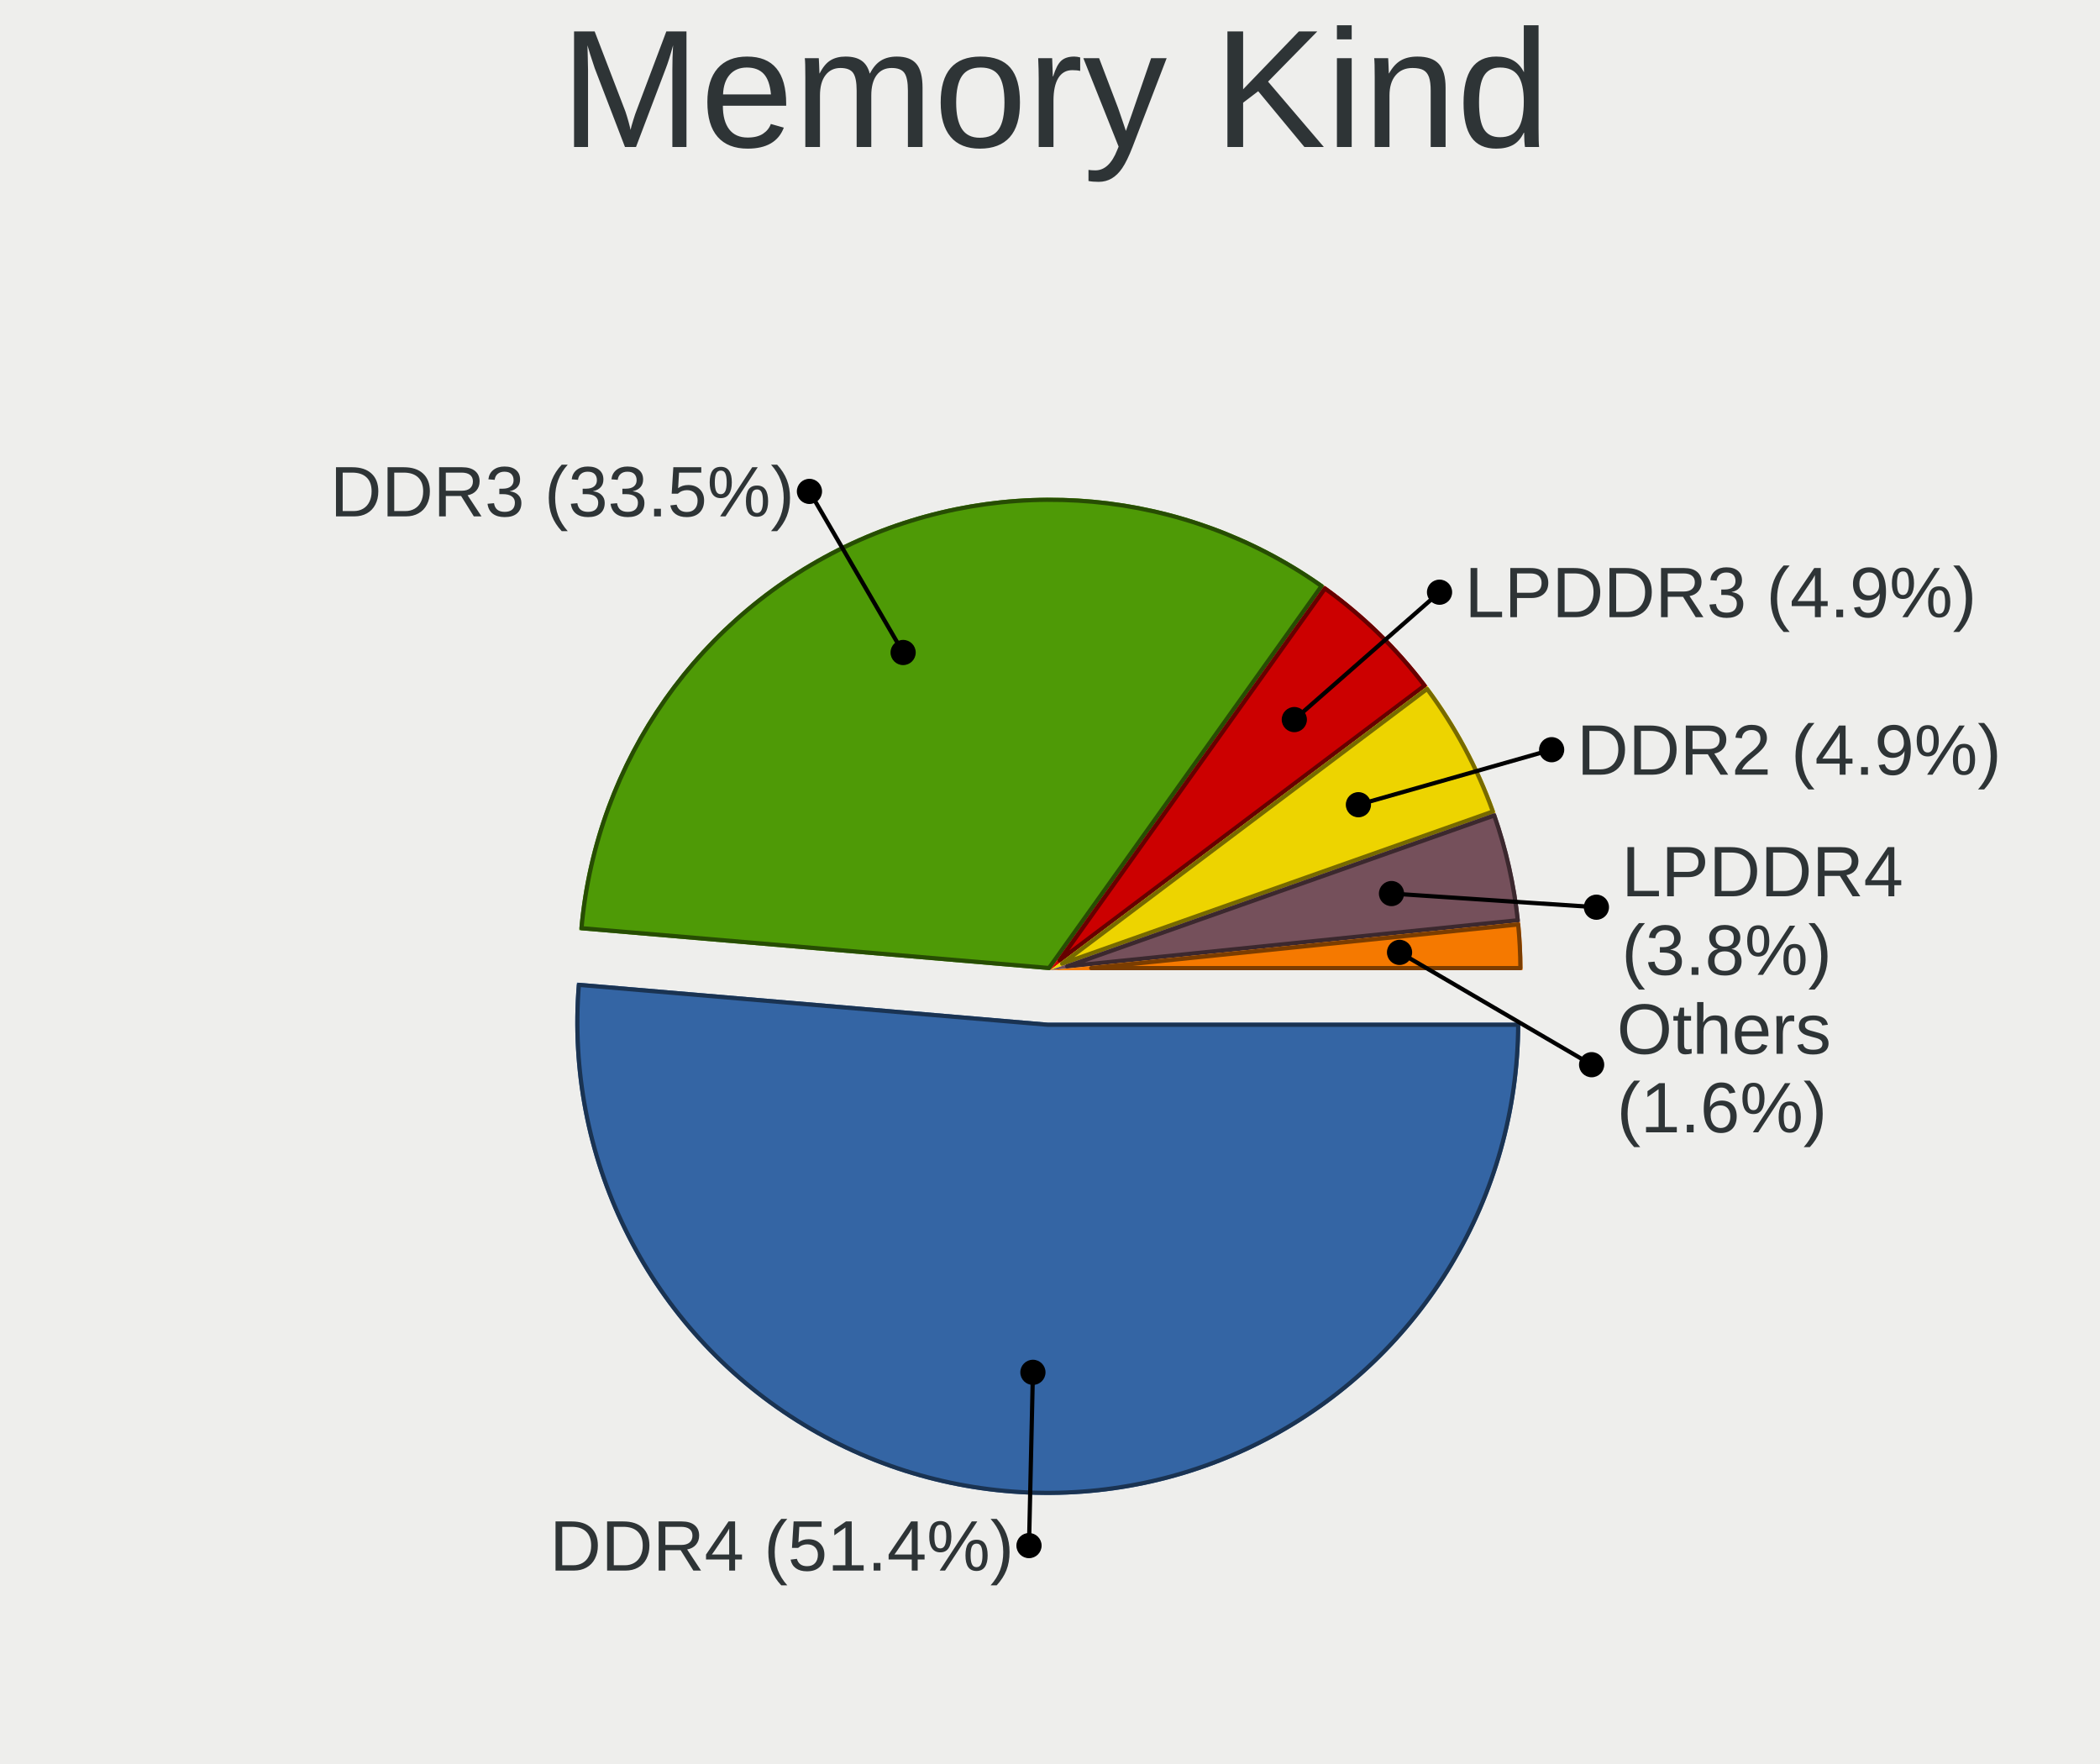
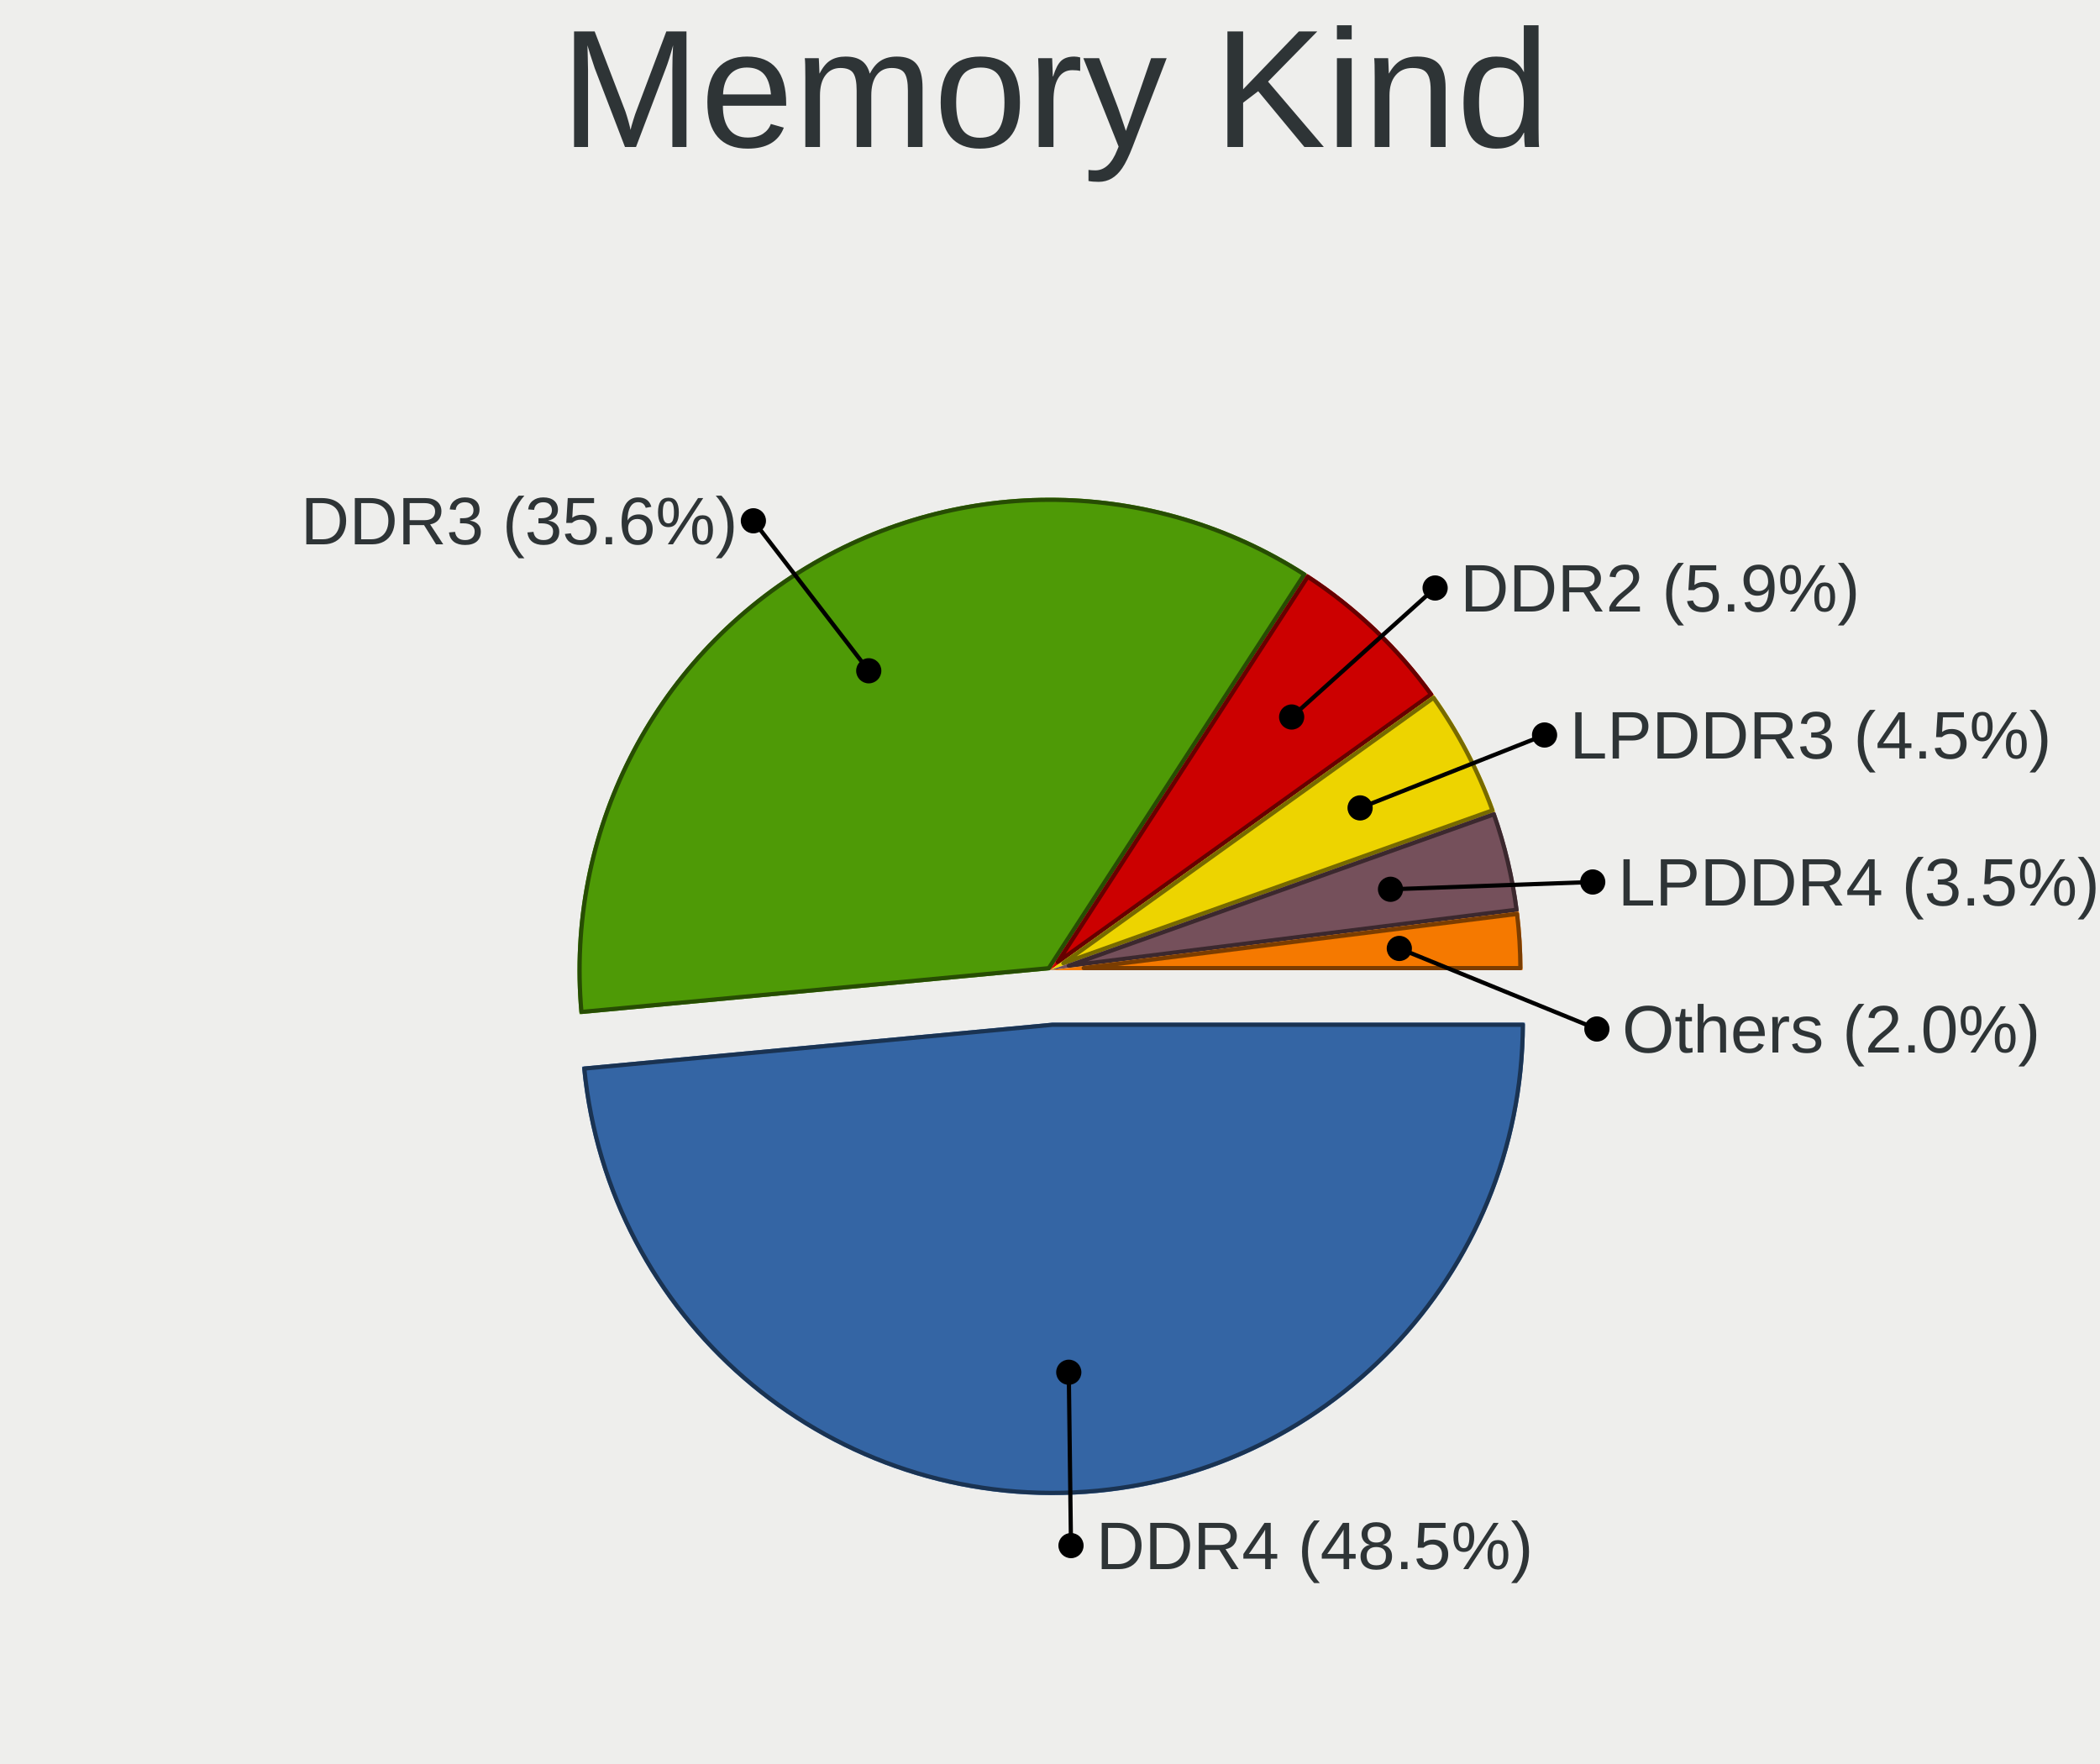
<svg xmlns="http://www.w3.org/2000/svg" width="500" height="420" version="1.0" id="ezcGraph">
  <defs />
  <g id="ezcGraphChart" color-rendering="optimizeQuality" shape-rendering="geometricPrecision" text-rendering="optimizeLegibility">
    <path d=" M 0,420 L 0,0 L 500,0 L 500,420 L 0,420 z " style="fill: #eeeeec; fill-opacity: 1.00; stroke: none;" id="ezcGraphPolygon_1" />
    <path d=" M 0,42 L 0,0 L 500,0 L 500,42 L 0,42 z " style="fill: #000000; fill-opacity: 0.00; stroke: none;" id="ezcGraphPolygon_2" />
-     <path d="M 249.47,243.49 L 361.97,243.49 A 112.50,112.50 0 1,1 137.37,233.95 z" style="fill: #3465a4; fill-opacity: 1.00; stroke: none; cursor: pointer;" id="ezcGraphCircleSector_4" />
-     <path d="M 249.45,243.99 L 361.47,243.99 A 112.00,112.00 0 1,1 137.83,234.49 z" style="fill: none; stroke: #1a3352; stroke-width: 1; stroke-opacity: 1.00; stroke-linecap: round; stroke-linejoin: round;" id="ezcGraphCircleSector_5" />
-     <path d="M 250.00,231.00 L 137.91,221.46 A 112.50,112.50 0 0,1 315.35,139.43 z" style="fill: #4e9a06; fill-opacity: 1.00; stroke: none; cursor: pointer;" id="ezcGraphCircleSector_6" />
-     <path d="M 249.76,230.48 L 138.45,221.00 A 112.00,112.00 0 0,1 314.65,139.54 z" style="fill: none; stroke: #274d03; stroke-width: 1; stroke-opacity: 1.00; stroke-linecap: round; stroke-linejoin: round;" id="ezcGraphCircleSector_7" />
-     <path d="M 250.00,231.00 L 315.35,139.43 A 112.50,112.50 0 0,1 339.88,163.34 z" style="fill: #cc0000; fill-opacity: 1.00; stroke: none; cursor: pointer;" id="ezcGraphCircleSector_8" />
-     <path d="M 252.29,228.65 L 315.47,140.12 A 112.00,112.00 0 0,1 339.18,163.24 z" style="fill: none; stroke: #660000; stroke-width: 1; stroke-opacity: 1.00; stroke-linecap: round; stroke-linejoin: round;" id="ezcGraphCircleSector_9" />
-     <path d="M 250.00,231.00 L 339.88,163.34 A 112.50,112.50 0 0,1 356.07,193.52 z" style="fill: #edd400; fill-opacity: 1.00; stroke: none; cursor: pointer;" id="ezcGraphCircleSector_10" />
-     <path d="M 252.89,229.45 L 339.78,164.04 A 112.00,112.00 0 0,1 355.44,193.22 z" style="fill: none; stroke: #776a00; stroke-width: 1; stroke-opacity: 1.00; stroke-linecap: round; stroke-linejoin: round;" id="ezcGraphCircleSector_11" />
-     <path d="M 250.00,231.00 L 356.07,193.52 A 112.50,112.50 0 0,1 361.92,219.56 z" style="fill: #75505b; fill-opacity: 1.00; stroke: none; cursor: pointer;" id="ezcGraphCircleSector_12" />
-     <path d="M 254.11,230.08 L 355.77,194.16 A 112.00,112.00 0 0,1 361.37,219.11 z" style="fill: none; stroke: #3b282e; stroke-width: 1; stroke-opacity: 1.00; stroke-linecap: round; stroke-linejoin: round;" id="ezcGraphCircleSector_13" />
-     <path d="M 250.00,231.00 L 361.92,219.56 A 112.50,112.50 0 0,1 362.50,231.00 z" style="fill: #f57900; fill-opacity: 1.00; stroke: none;" id="ezcGraphCircleSector_14" />
-     <path d="M 259.81,230.50 L 361.47,220.11 A 112.00,112.00 0 0,1 362.00,230.50 z" style="fill: none; stroke: #7b3d00; stroke-width: 1; stroke-opacity: 1.00; stroke-linecap: round; stroke-linejoin: round;" id="ezcGraphCircleSector_15" />
-     <path d=" M 215.031,155.358 L 192.726,117" style="fill: none; stroke: #000000; stroke-width: 1; stroke-opacity: 1.00; stroke-linecap: round; stroke-linejoin: round;" id="ezcGraphLine_16" />
-     <ellipse cx="215.031" cy="155.358" rx="3" ry="3" style="fill: #000000; fill-opacity: 1.00; stroke: none;" id="ezcGraphCircle_17" />
-     <ellipse cx="192.726" cy="117" rx="3" ry="3" style="fill: #000000; fill-opacity: 1.00; stroke: none;" id="ezcGraphCircle_18" />
-     <path d=" M 245.933,326.747 L 245,368" style="fill: none; stroke: #000000; stroke-width: 1; stroke-opacity: 1.00; stroke-linecap: round; stroke-linejoin: round;" id="ezcGraphLine_20" />
-     <ellipse cx="245.933" cy="326.747" rx="3" ry="3" style="fill: #000000; fill-opacity: 1.00; stroke: none;" id="ezcGraphCircle_21" />
-     <ellipse cx="245" cy="368" rx="3" ry="3" style="fill: #000000; fill-opacity: 1.00; stroke: none;" id="ezcGraphCircle_22" />
-     <path d=" M 308.17,171.329 L 342.747,141" style="fill: none; stroke: #000000; stroke-width: 1; stroke-opacity: 1.00; stroke-linecap: round; stroke-linejoin: round;" id="ezcGraphLine_24" />
-     <ellipse cx="308.17" cy="171.329" rx="3" ry="3" style="fill: #000000; fill-opacity: 1.00; stroke: none;" id="ezcGraphCircle_25" />
-     <ellipse cx="342.747" cy="141" rx="3" ry="3" style="fill: #000000; fill-opacity: 1.00; stroke: none;" id="ezcGraphCircle_26" />
-     <path d=" M 323.431,191.6 L 369.44,178.5" style="fill: none; stroke: #000000; stroke-width: 1; stroke-opacity: 1.00; stroke-linecap: round; stroke-linejoin: round;" id="ezcGraphLine_28" />
-     <ellipse cx="323.431" cy="191.6" rx="3" ry="3" style="fill: #000000; fill-opacity: 1.00; stroke: none;" id="ezcGraphCircle_29" />
-     <ellipse cx="369.44" cy="178.5" rx="3" ry="3" style="fill: #000000; fill-opacity: 1.00; stroke: none;" id="ezcGraphCircle_30" />
-     <path d=" M 331.311,212.752 L 380.097,216" style="fill: none; stroke: #000000; stroke-width: 1; stroke-opacity: 1.00; stroke-linecap: round; stroke-linejoin: round;" id="ezcGraphLine_32" />
-     <ellipse cx="331.311" cy="212.752" rx="3" ry="3" style="fill: #000000; fill-opacity: 1.00; stroke: none;" id="ezcGraphCircle_33" />
-     <ellipse cx="380.097" cy="216" rx="3" ry="3" style="fill: #000000; fill-opacity: 1.00; stroke: none;" id="ezcGraphCircle_34" />
-     <path d=" M 333.225,226.756 L 378.958,253.5" style="fill: none; stroke: #000000; stroke-width: 1; stroke-opacity: 1.00; stroke-linecap: round; stroke-linejoin: round;" id="ezcGraphLine_36" />
-     <ellipse cx="333.225" cy="226.756" rx="3" ry="3" style="fill: #000000; fill-opacity: 1.00; stroke: none;" id="ezcGraphCircle_37" />
-     <ellipse cx="378.958" cy="253.5" rx="3" ry="3" style="fill: #000000; fill-opacity: 1.00; stroke: none;" id="ezcGraphCircle_38" />
+     <path d="M 250.58,243.49 L 363.08,243.49 A 112.50,112.50 0 0,1 138.57,253.97 z" style="fill: #3465a4; fill-opacity: 1.00; stroke: none; cursor: pointer;" id="ezcGraphCircleSector_4" />
+     <path d="M 250.61,243.99 L 362.58,243.99 A 112.00,112.00 0 0,1 139.12,254.42 z" style="fill: none; stroke: #1a3352; stroke-width: 1; stroke-opacity: 1.00; stroke-linecap: round; stroke-linejoin: round;" id="ezcGraphCircleSector_5" />
+     <path d="M 250.00,231.00 L 137.99,241.48 A 112.50,112.50 0 0,1 311.22,136.62 z" style="fill: #4e9a06; fill-opacity: 1.00; stroke: none; cursor: pointer;" id="ezcGraphCircleSector_6" />
+     <path d="M 249.71,230.52 L 138.44,240.94 A 112.00,112.00 0 0,1 310.53,136.77 z" style="fill: none; stroke: #274d03; stroke-width: 1; stroke-opacity: 1.00; stroke-linecap: round; stroke-linejoin: round;" id="ezcGraphCircleSector_7" />
+     <path d="M 250.00,231.00 L 311.22,136.62 A 112.50,112.50 0 0,1 341.42,165.44 z" style="fill: #cc0000; fill-opacity: 1.00; stroke: none; cursor: pointer;" id="ezcGraphCircleSector_8" />
+     <path d="M 251.86,229.05 L 311.37,137.31 A 112.00,112.00 0 0,1 340.73,165.33 z" style="fill: none; stroke: #660000; stroke-width: 1; stroke-opacity: 1.00; stroke-linecap: round; stroke-linejoin: round;" id="ezcGraphCircleSector_9" />
+     <path d="M 250.00,231.00 L 341.42,165.44 A 112.50,112.50 0 0,1 355.98,193.25 z" style="fill: #edd400; fill-opacity: 1.00; stroke: none; cursor: pointer;" id="ezcGraphCircleSector_10" />
+     <path d="M 253.18,229.34 L 341.31,166.14 A 112.00,112.00 0 0,1 355.34,192.95 z" style="fill: none; stroke: #776a00; stroke-width: 1; stroke-opacity: 1.00; stroke-linecap: round; stroke-linejoin: round;" id="ezcGraphCircleSector_11" />
+     <path d="M 250.00,231.00 L 355.98,193.25 A 112.50,112.50 0 0,1 361.63,217.04 z" style="fill: #75505b; fill-opacity: 1.00; stroke: none; cursor: pointer;" id="ezcGraphCircleSector_12" />
+     <path d="M 254.48,229.94 L 355.68,193.89 A 112.00,112.00 0 0,1 361.07,216.60 z" style="fill: none; stroke: #3b282e; stroke-width: 1; stroke-opacity: 1.00; stroke-linecap: round; stroke-linejoin: round;" id="ezcGraphCircleSector_13" />
+     <path d="M 250.00,231.00 L 361.63,217.04 A 112.50,112.50 0 0,1 362.50,231.00 z" style="fill: #f57900; fill-opacity: 1.00; stroke: none;" id="ezcGraphCircleSector_14" />
+     <path d="M 258.03,230.50 L 361.20,217.60 A 112.00,112.00 0 0,1 362.00,230.50 z" style="fill: none; stroke: #7b3d00; stroke-width: 1; stroke-opacity: 1.00; stroke-linecap: round; stroke-linejoin: round;" id="ezcGraphCircleSector_15" />
+     <path d=" M 206.846,159.711 L 179.378,124" style="fill: none; stroke: #000000; stroke-width: 1; stroke-opacity: 1.00; stroke-linecap: round; stroke-linejoin: round;" id="ezcGraphLine_16" />
+     <ellipse cx="206.846" cy="159.711" rx="3" ry="3" style="fill: #000000; fill-opacity: 1.00; stroke: none;" id="ezcGraphCircle_17" />
+     <ellipse cx="179.378" cy="124" rx="3" ry="3" style="fill: #000000; fill-opacity: 1.00; stroke: none;" id="ezcGraphCircle_18" />
+     <path d=" M 307.535,170.716 L 341.697,140" style="fill: none; stroke: #000000; stroke-width: 1; stroke-opacity: 1.00; stroke-linecap: round; stroke-linejoin: round;" id="ezcGraphLine_20" />
+     <ellipse cx="307.535" cy="170.716" rx="3" ry="3" style="fill: #000000; fill-opacity: 1.00; stroke: none;" id="ezcGraphCircle_21" />
+     <ellipse cx="341.697" cy="140" rx="3" ry="3" style="fill: #000000; fill-opacity: 1.00; stroke: none;" id="ezcGraphCircle_22" />
+     <path d=" M 323.834,192.361 L 367.754,175" style="fill: none; stroke: #000000; stroke-width: 1; stroke-opacity: 1.00; stroke-linecap: round; stroke-linejoin: round;" id="ezcGraphLine_24" />
+     <ellipse cx="323.834" cy="192.361" rx="3" ry="3" style="fill: #000000; fill-opacity: 1.00; stroke: none;" id="ezcGraphCircle_25" />
+     <ellipse cx="367.754" cy="175" rx="3" ry="3" style="fill: #000000; fill-opacity: 1.00; stroke: none;" id="ezcGraphCircle_26" />
+     <path d=" M 331.076,211.735 L 379.223,210" style="fill: none; stroke: #000000; stroke-width: 1; stroke-opacity: 1.00; stroke-linecap: round; stroke-linejoin: round;" id="ezcGraphLine_28" />
+     <ellipse cx="331.076" cy="211.735" rx="3" ry="3" style="fill: #000000; fill-opacity: 1.00; stroke: none;" id="ezcGraphCircle_29" />
+     <ellipse cx="379.223" cy="210" rx="3" ry="3" style="fill: #000000; fill-opacity: 1.00; stroke: none;" id="ezcGraphCircle_30" />
+     <path d=" M 333.172,225.819 L 380.214,245" style="fill: none; stroke: #000000; stroke-width: 1; stroke-opacity: 1.00; stroke-linecap: round; stroke-linejoin: round;" id="ezcGraphLine_32" />
+     <ellipse cx="333.172" cy="225.819" rx="3" ry="3" style="fill: #000000; fill-opacity: 1.00; stroke: none;" id="ezcGraphCircle_33" />
+     <ellipse cx="380.214" cy="245" rx="3" ry="3" style="fill: #000000; fill-opacity: 1.00; stroke: none;" id="ezcGraphCircle_34" />
+     <path d=" M 254.47,326.729 L 255,368" style="fill: none; stroke: #000000; stroke-width: 1; stroke-opacity: 1.00; stroke-linecap: round; stroke-linejoin: round;" id="ezcGraphLine_36" />
+     <ellipse cx="254.47" cy="326.729" rx="3" ry="3" style="fill: #000000; fill-opacity: 1.00; stroke: none;" id="ezcGraphCircle_37" />
+     <ellipse cx="255" cy="368" rx="3" ry="3" style="fill: #000000; fill-opacity: 1.00; stroke: none;" id="ezcGraphCircle_38" />
    <g id="ezcGraphTextBox_3">
      <path d=" M 132.9,42 L 132.9,0.5 L 367.6,0.5 L 367.6,42 L 132.9,42 z " style="fill: #ffffff; fill-opacity: 0.00; stroke: none;" id="ezcGraphPolygon_40" />
      <text id="ezcGraphTextBox_3_text" x="133.4" text-length="233.2px" y="35" style="font-size: 40px; font-family: 'Arial'; fill: #2e3436; fill-opacity: 1.00; stroke: none;">Memory Kind</text>
    </g>
    <g id="ezcGraphTextBox_19" style=" cursor: pointer;">
-       <path d=" M 78.106,126.5 L 78.106,108 L 187.726,108 L 187.726,126.5 L 78.106,126.5 z " style="fill: #ffffff; fill-opacity: 0.00; stroke: none;" id="ezcGraphPolygon_41" />
-       <text id="ezcGraphTextBox_19_text" x="78.606" text-length="108.12px" y="122.95" style="font-size: 17px; font-family: 'Arial'; fill: #2e3436; fill-opacity: 1.00; stroke: none;">DDR3 (33.5%)</text>
+       <path d=" M 71.118,133 L 71.118,115.5 L 174.378,115.5 L 174.378,133 L 71.118,133 z " style="fill: #ffffff; fill-opacity: 0.00; stroke: none;" id="ezcGraphPolygon_41" />
+       <text id="ezcGraphTextBox_19_text" x="71.618" text-length="101.76px" y="129.6" style="font-size: 16px; font-family: 'Arial'; fill: #2e3436; fill-opacity: 1.00; stroke: none;">DDR3 (35.6%)</text>
    </g>
    <g id="ezcGraphTextBox_23" style=" cursor: pointer;">
-       <path d=" M 130.38,377.5 L 130.38,359 L 240,359 L 240,377.5 L 130.38,377.5 z " style="fill: #ffffff; fill-opacity: 0.00; stroke: none;" id="ezcGraphPolygon_42" />
-       <text id="ezcGraphTextBox_23_text" x="130.88" text-length="108.12px" y="373.95" style="font-size: 17px; font-family: 'Arial'; fill: #2e3436; fill-opacity: 1.00; stroke: none;">DDR4 (51.4%)</text>
+       <path d=" M 347.197,149 L 347.197,131.5 L 441.977,131.5 L 441.977,149 L 347.197,149 z " style="fill: #ffffff; fill-opacity: 0.00; stroke: none;" id="ezcGraphPolygon_42" />
+       <text id="ezcGraphTextBox_23_text" x="347.697" text-length="93.28px" y="145.6" style="font-size: 16px; font-family: 'Arial'; fill: #2e3436; fill-opacity: 1.00; stroke: none;">DDR2 (5.9%)</text>
    </g>
    <g id="ezcGraphTextBox_27" style=" cursor: pointer;">
-       <path d=" M 348.247,150.5 L 348.247,132 L 466.877,132 L 466.877,150.5 L 348.247,150.5 z " style="fill: #ffffff; fill-opacity: 0.00; stroke: none;" id="ezcGraphPolygon_43" />
-       <text id="ezcGraphTextBox_27_text" x="348.747" text-length="117.13px" y="146.95" style="font-size: 17px; font-family: 'Arial'; fill: #2e3436; fill-opacity: 1.00; stroke: none;">LPDDR3 (4.9%)</text>
+       <path d=" M 373.254,184 L 373.254,166.5 L 484.994,166.5 L 484.994,184 L 373.254,184 z " style="fill: #ffffff; fill-opacity: 0.00; stroke: none;" id="ezcGraphPolygon_43" />
+       <text id="ezcGraphTextBox_27_text" x="373.754" text-length="110.24px" y="180.6" style="font-size: 16px; font-family: 'Arial'; fill: #2e3436; fill-opacity: 1.00; stroke: none;">LPDDR3 (4.5%)</text>
    </g>
    <g id="ezcGraphTextBox_31" style=" cursor: pointer;">
-       <path d=" M 374.94,188 L 374.94,169.5 L 475.55,169.5 L 475.55,188 L 374.94,188 z " style="fill: #ffffff; fill-opacity: 0.00; stroke: none;" id="ezcGraphPolygon_44" />
-       <text id="ezcGraphTextBox_31_text" x="375.44" text-length="99.11px" y="184.45" style="font-size: 17px; font-family: 'Arial'; fill: #2e3436; fill-opacity: 1.00; stroke: none;">DDR2 (4.9%)</text>
+       <path d=" M 384.723,219 L 384.723,201.5 L 496.463,201.5 L 496.463,219 L 384.723,219 z " style="fill: #ffffff; fill-opacity: 0.00; stroke: none;" id="ezcGraphPolygon_44" />
+       <text id="ezcGraphTextBox_31_text" x="385.223" text-length="110.24px" y="215.6" style="font-size: 16px; font-family: 'Arial'; fill: #2e3436; fill-opacity: 1.00; stroke: none;">LPDDR4 (3.5%)</text>
    </g>
-     <g id="ezcGraphTextBox_35" style=" cursor: pointer;">
-       <path d=" M 385.597,234.05 L 385.597,198.45 L 441.157,198.45 L 441.157,234.05 L 385.597,234.05 z " style="fill: #ffffff; fill-opacity: 0.00; stroke: none;" id="ezcGraphPolygon_45" />
-       <text id="ezcGraphTextBox_35_text" x="386.097" text-length="54.06px" y="213.4" style="font-size: 17px; font-family: 'Arial'; fill: #2e3436; fill-opacity: 1.00; stroke: none;">LPDDR4</text>
-       <text id="ezcGraphTextBox_35_text" x="386.097" text-length="54.06px" y="232.1" style="font-size: 17px; font-family: 'Arial'; fill: #2e3436; fill-opacity: 1.00; stroke: none;">(3.8%)</text>
+     <g id="ezcGraphTextBox_35">
+       <path d=" M 385.714,254 L 385.714,236.5 L 497.454,236.5 L 497.454,254 L 385.714,254 z " style="fill: #ffffff; fill-opacity: 0.00; stroke: none;" id="ezcGraphPolygon_45" />
+       <text id="ezcGraphTextBox_35_text" x="386.214" text-length="110.24px" y="250.6" style="font-size: 16px; font-family: 'Arial'; fill: #2e3436; fill-opacity: 1.00; stroke: none;">Others (2.0%)</text>
    </g>
-     <g id="ezcGraphTextBox_39">
-       <path d=" M 384.458,271.55 L 384.458,235.95 L 440.018,235.95 L 440.018,271.55 L 384.458,271.55 z " style="fill: #ffffff; fill-opacity: 0.00; stroke: none;" id="ezcGraphPolygon_46" />
-       <text id="ezcGraphTextBox_39_text" x="384.958" text-length="54.06px" y="250.9" style="font-size: 17px; font-family: 'Arial'; fill: #2e3436; fill-opacity: 1.00; stroke: none;">Others</text>
-       <text id="ezcGraphTextBox_39_text" x="384.958" text-length="54.06px" y="269.6" style="font-size: 17px; font-family: 'Arial'; fill: #2e3436; fill-opacity: 1.00; stroke: none;">(1.6%)</text>
+     <g id="ezcGraphTextBox_39" style=" cursor: pointer;">
+       <path d=" M 260.5,377 L 260.5,359.5 L 363.76,359.5 L 363.76,377 L 260.5,377 z " style="fill: #ffffff; fill-opacity: 0.00; stroke: none;" id="ezcGraphPolygon_46" />
+       <text id="ezcGraphTextBox_39_text" x="261" text-length="101.76px" y="373.6" style="font-size: 16px; font-family: 'Arial'; fill: #2e3436; fill-opacity: 1.00; stroke: none;">DDR4 (48.5%)</text>
    </g>
  </g>
</svg>
